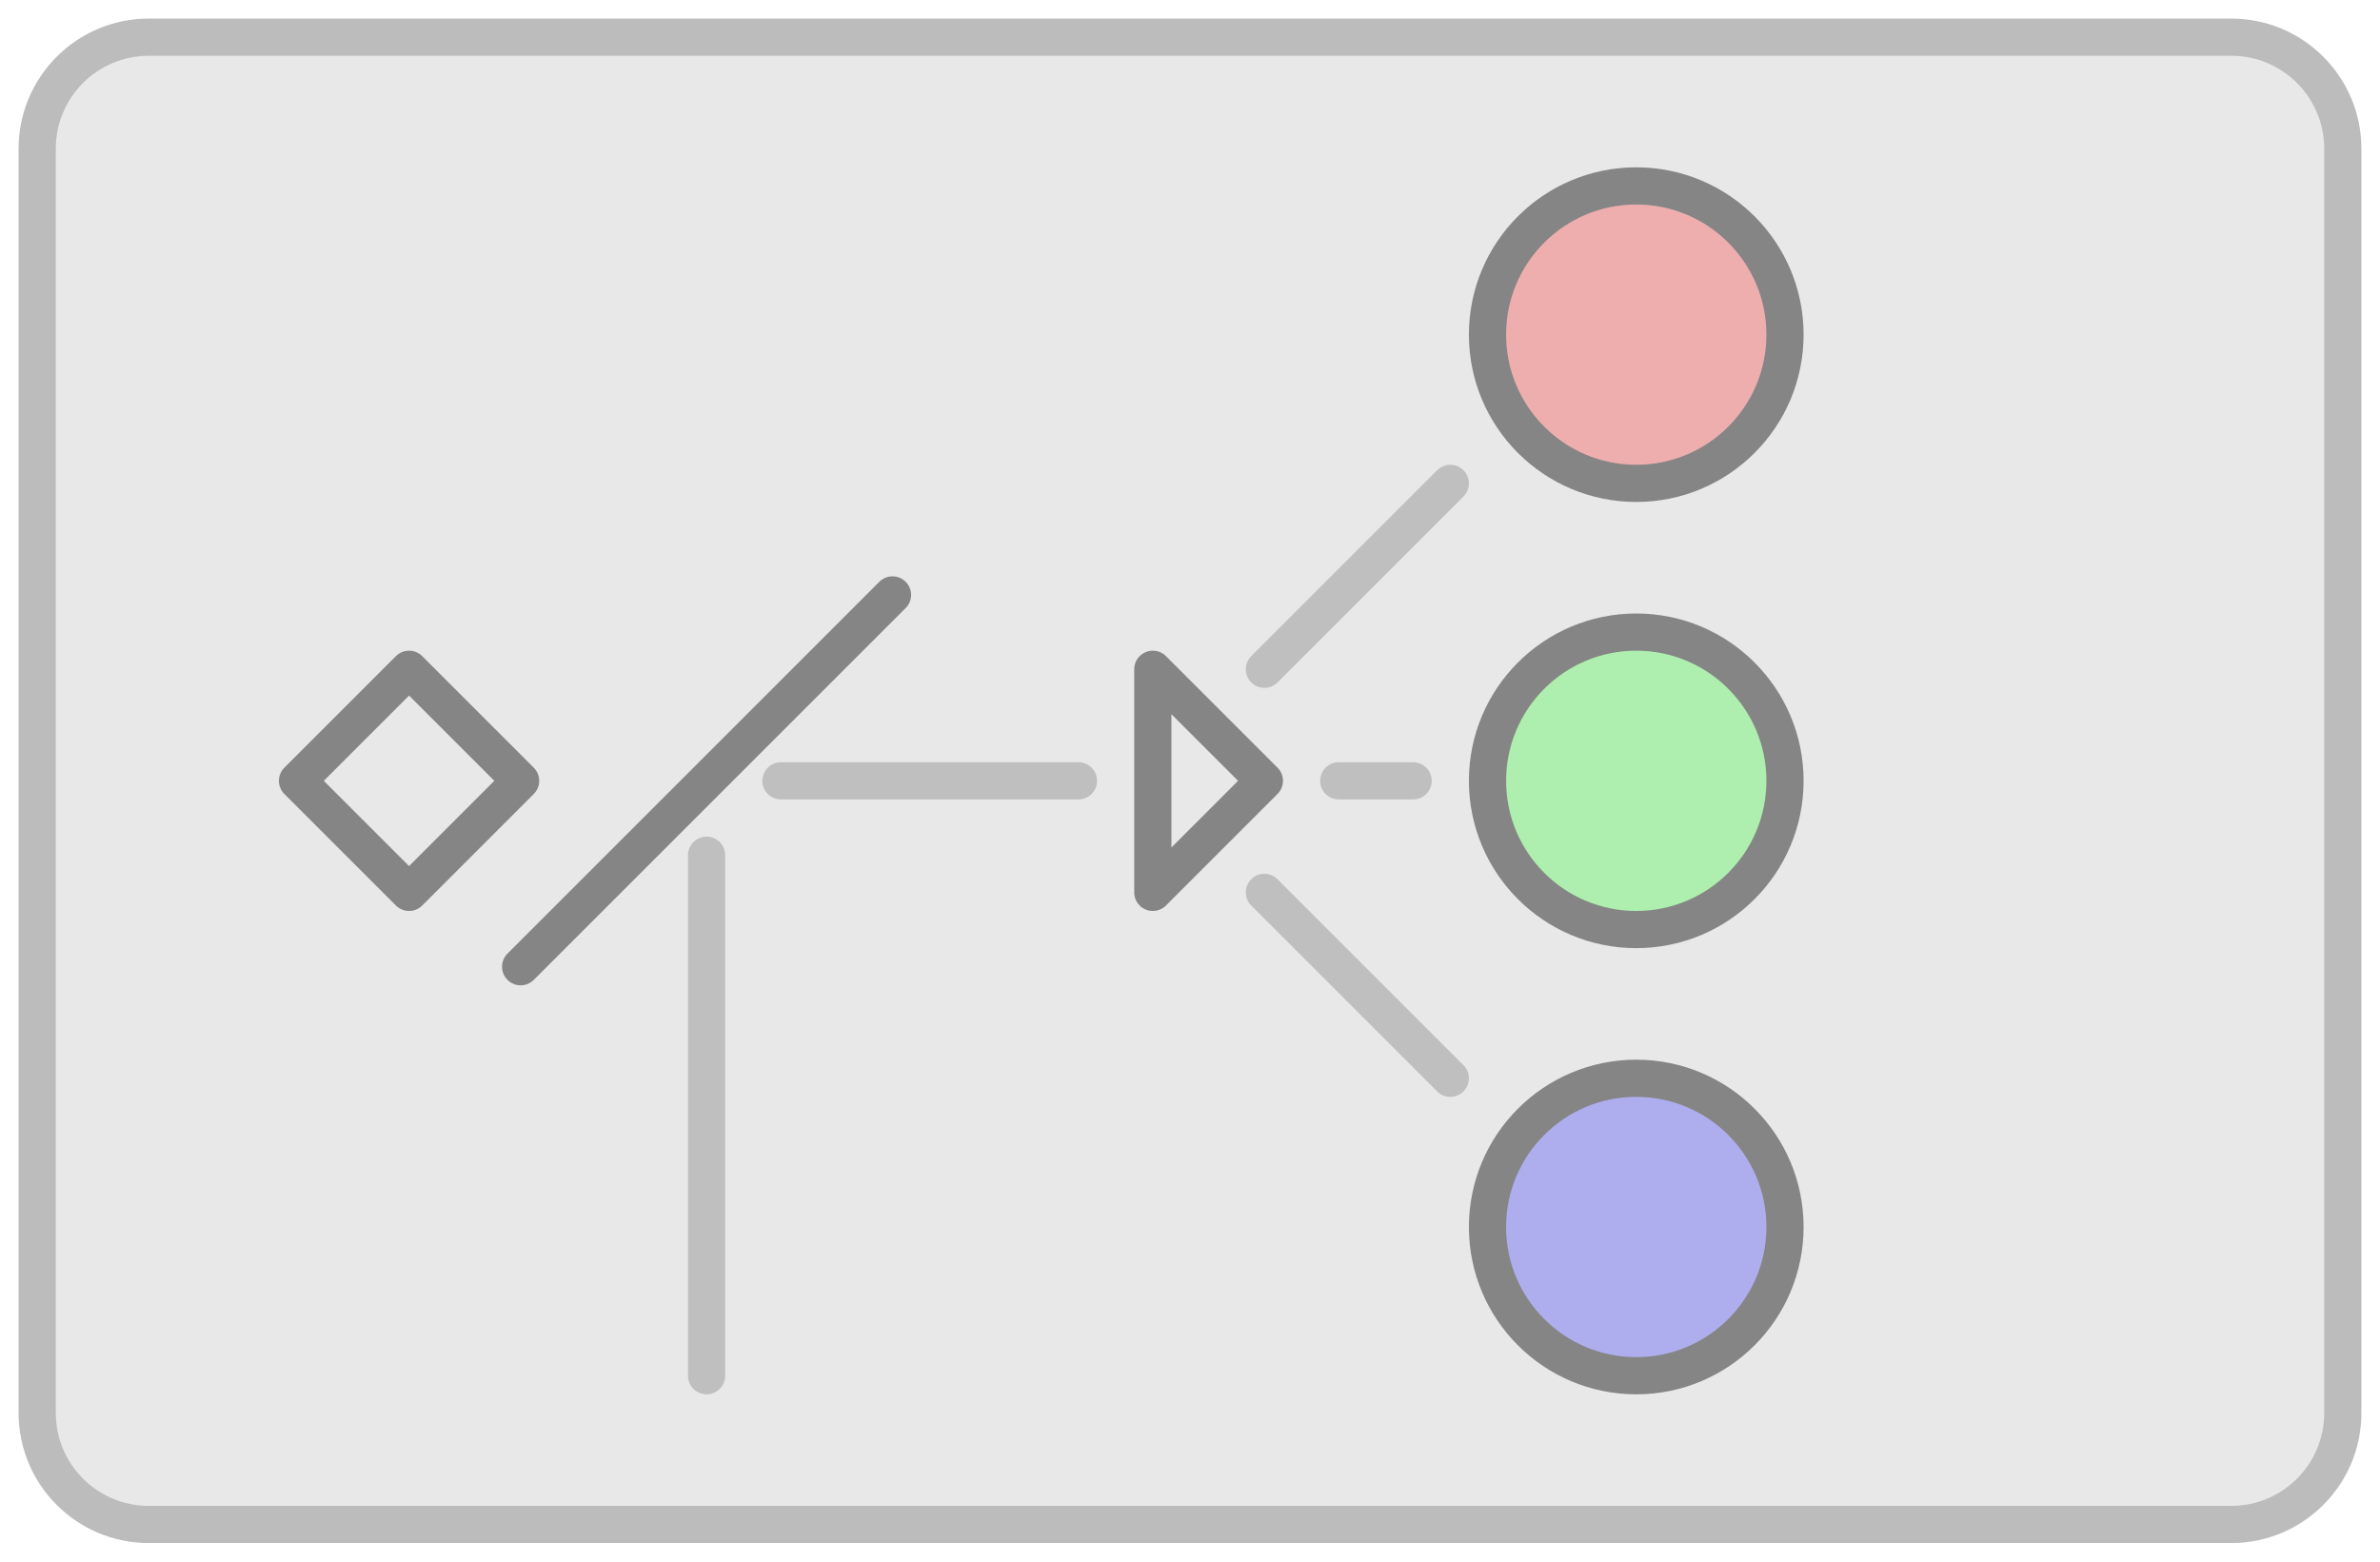
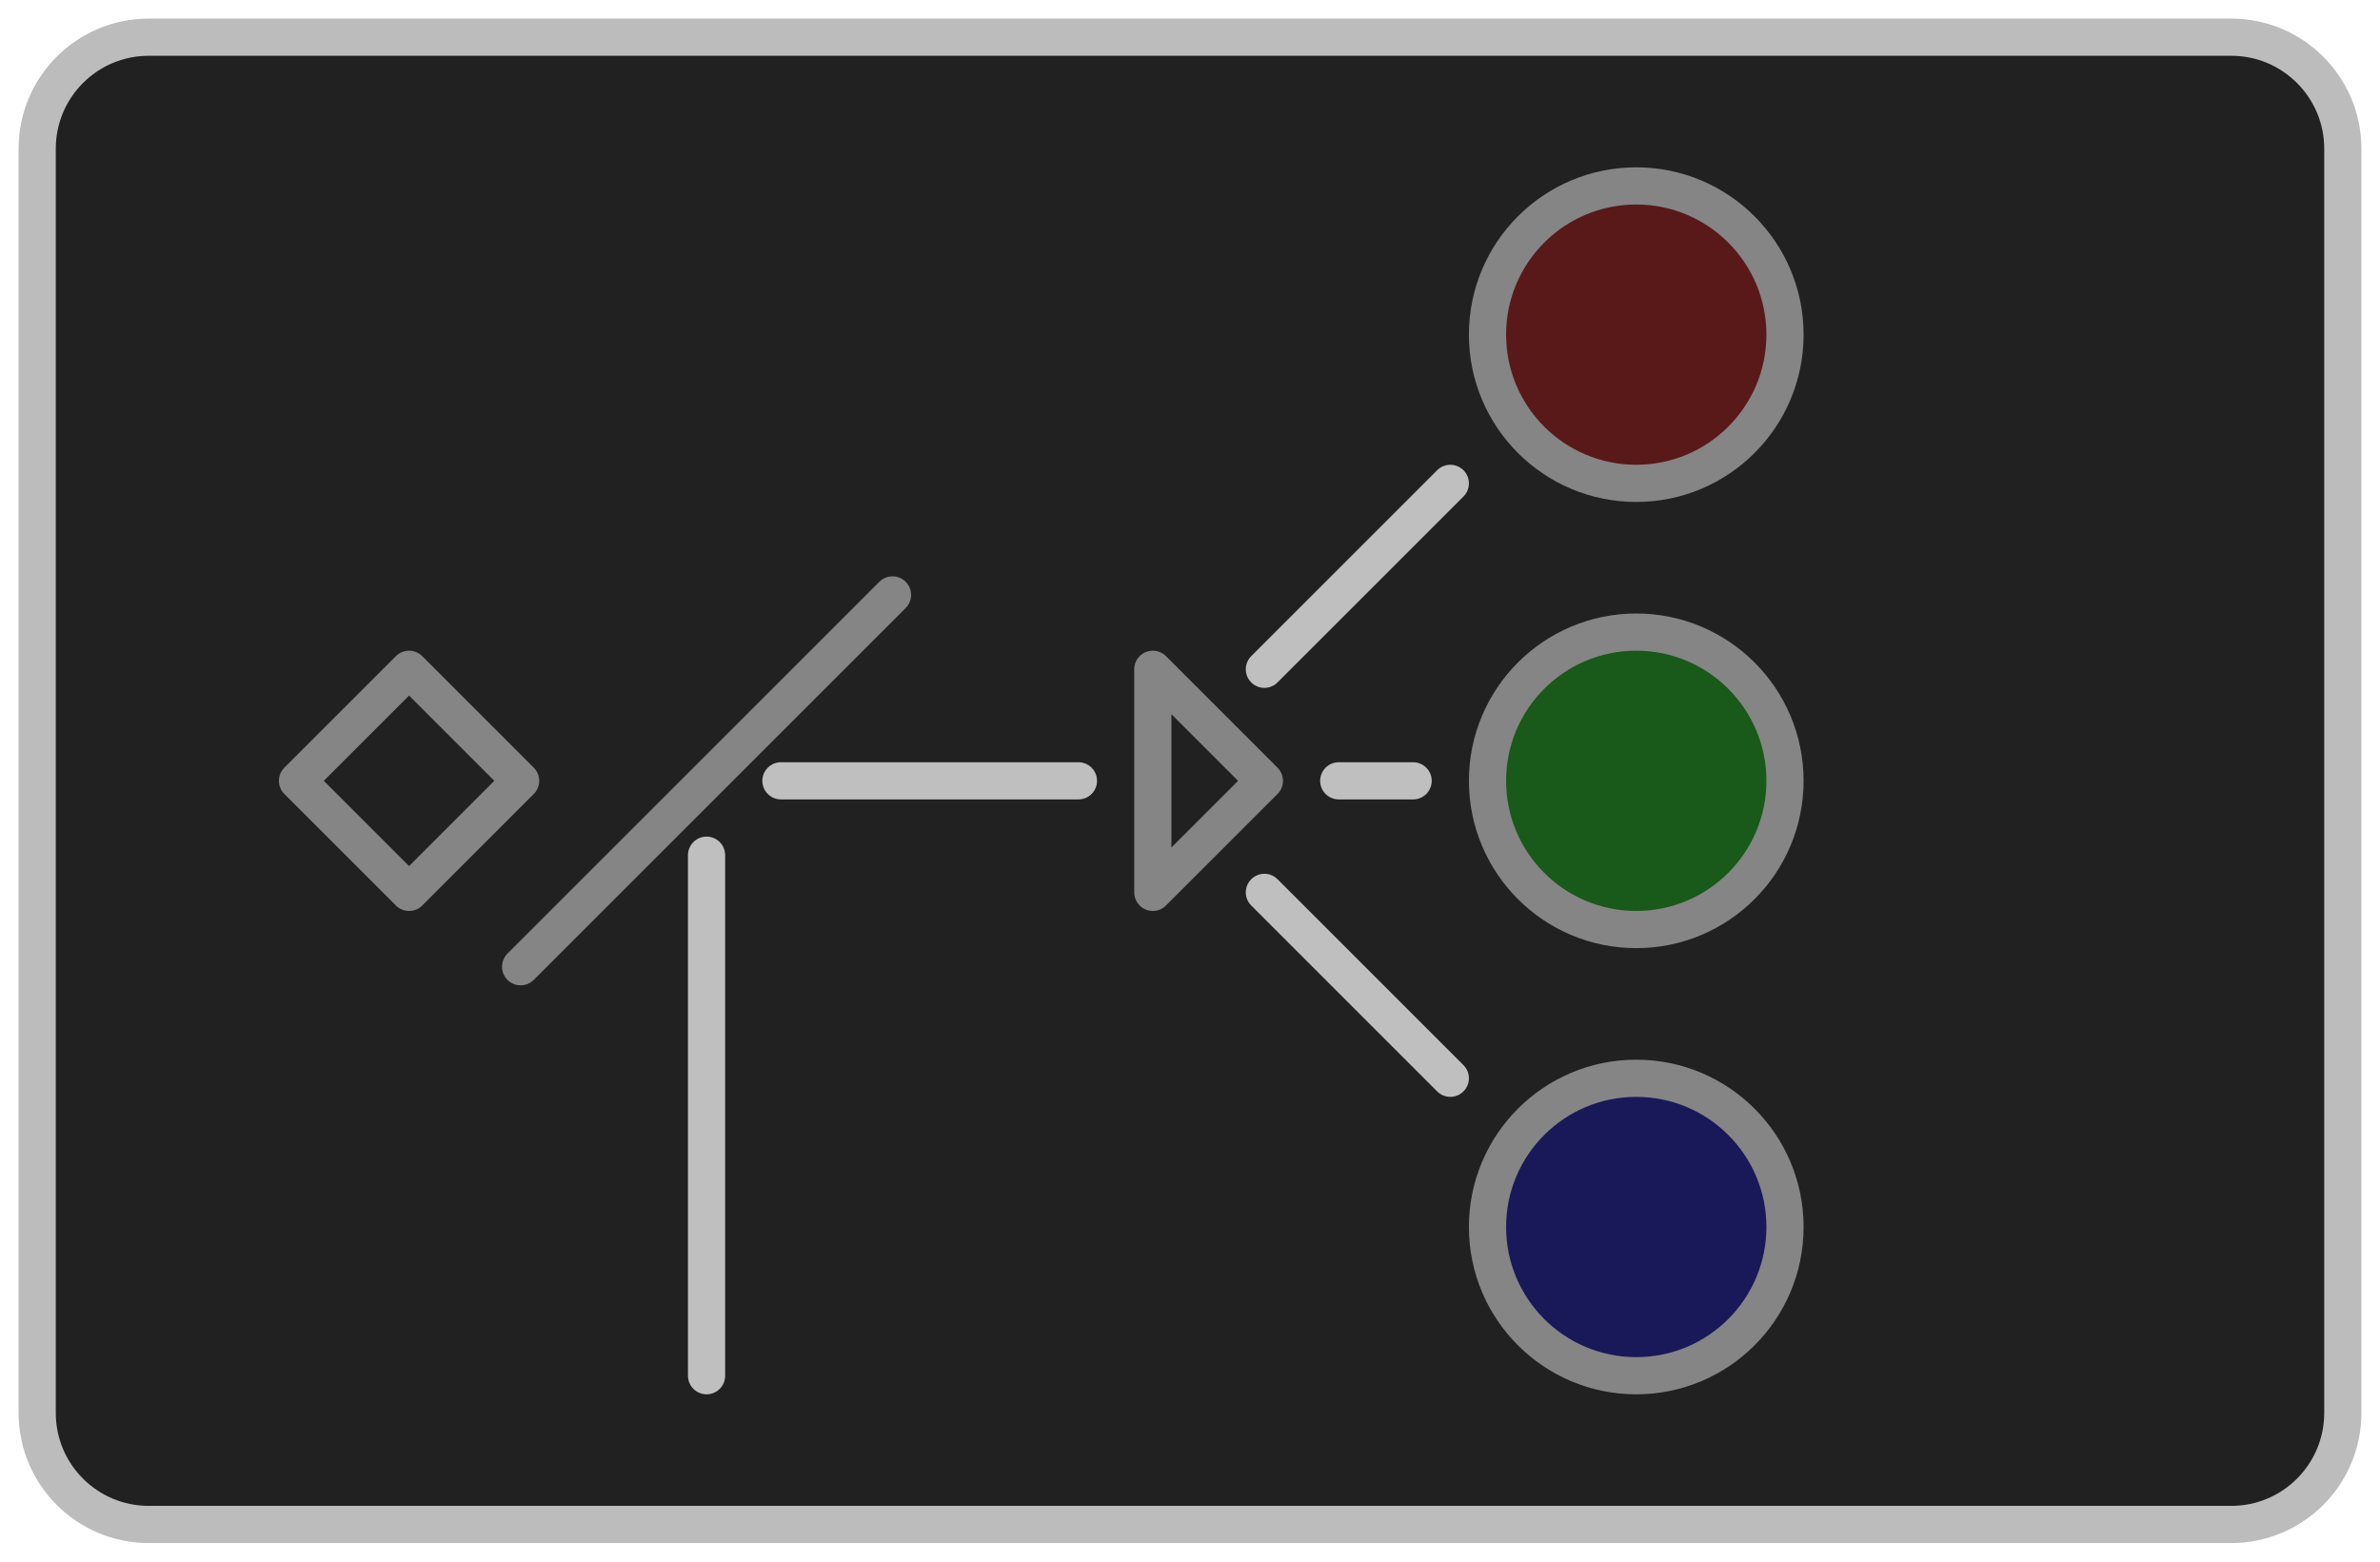
<svg xmlns="http://www.w3.org/2000/svg" width="640" height="420" id="svg2" version="1.1">
  <defs id="defs4" />
  <g id="layer1" transform="translate(0,-632.3622)">
-     <rect style="fill:#8e8e8e;fill-opacity:0.206;fill-rule:nonzero;stroke:#bcbcbc;stroke-width:10;stroke-linecap:round;stroke-linejoin:round;stroke-miterlimit:4;stroke-opacity:1;stroke-dasharray:none;stroke-dashoffset:0" id="rect2987" width="620" height="400" x="10" y="10" ry="30" transform="translate(0,632.3622)" />
+     <rect style="fill:#151515;fill-opacity:0.949;fill-rule:nonzero;stroke:#bcbcbc;stroke-width:10;stroke-linecap:round;stroke-linejoin:round;stroke-miterlimit:4;stroke-opacity:1;stroke-dasharray:none;stroke-dashoffset:0" id="rect2987" width="620" height="400" x="10" y="10" ry="30" transform="translate(0,632.3622)" />
    <text xml:space="preserve" style="font-size:18px;font-style:normal;font-weight:normal;line-height:125%;letter-spacing:0px;word-spacing:0px;fill:#000000;fill-opacity:1;stroke:none;font-family:Sans" x="-231.325" y="-5.274" id="text3873" transform="translate(0,632.3622)">
      <tspan id="tspan3875" x="-231.325" y="-5.274">858585ff - sym</tspan>
      <tspan x="-231.325" y="17.226" id="tspan3877">bfbfbfff - ray</tspan>
    </text>
-     <path style="fill:#00ff00;fill-opacity:0.251;fill-rule:nonzero;stroke:#858585;stroke-width:10;stroke-linecap:round;stroke-linejoin:round;stroke-miterlimit:4;stroke-opacity:1;stroke-dasharray:none;stroke-dashoffset:0" id="path3002" d="m 480,210 a 40,40 0 1 1 -80,0 40,40 0 1 1 80,0 z" transform="translate(0,632.3622)" />
-     <path style="fill:#ff0000;fill-opacity:0.251;fill-rule:nonzero;stroke:#858585;stroke-width:10;stroke-linecap:round;stroke-linejoin:round;stroke-miterlimit:4;stroke-opacity:1;stroke-dasharray:none;stroke-dashoffset:0" id="path3004" d="m 480,110 a 40,40 0 1 1 -80,0 40,40 0 1 1 80,0 z" transform="translate(0,612.3622)" />
-     <path style="fill:#0000ff;fill-opacity:0.251;fill-rule:nonzero;stroke:#858585;stroke-width:10;stroke-linecap:round;stroke-linejoin:round;stroke-miterlimit:4;stroke-opacity:1;stroke-dasharray:none;stroke-dashoffset:0" id="path3006" d="m 480,310 a 40,40 0 1 1 -80,0 40,40 0 1 1 80,0 z" transform="translate(0,652.3622)" />
+     <path style="fill:#00ff00;fill-opacity:0.251;fill-rule:nonzero;stroke:#858585;stroke-width:10;stroke-linecap:round;stroke-linejoin:round;stroke-miterlimit:4;stroke-opacity:1;stroke-dasharray:none;stroke-dashoffset:0" id="path3002" d="m 480,210 c 0,22.091 -17.909,40 -40,40 -22.091,0 -40,-17.909 -40,-40 0,-22.091 17.909,-40 40,-40 22.091,0 40,17.909 40,40 z" transform="translate(0,632.3622)" />
+     <path style="fill:#ff0000;fill-opacity:0.251;fill-rule:nonzero;stroke:#858585;stroke-width:10;stroke-linecap:round;stroke-linejoin:round;stroke-miterlimit:4;stroke-opacity:1;stroke-dasharray:none;stroke-dashoffset:0" id="path3004" d="m 480,110 c 0,22.091 -17.909,40 -40,40 -22.091,0 -40,-17.909 -40,-40 0,-22.091 17.909,-40 40,-40 22.091,0 40,17.909 40,40 z" transform="translate(0,612.3622)" />
+     <path style="fill:#0000ff;fill-opacity:0.251;fill-rule:nonzero;stroke:#858585;stroke-width:10;stroke-linecap:round;stroke-linejoin:round;stroke-miterlimit:4;stroke-opacity:1;stroke-dasharray:none;stroke-dashoffset:0" id="path3006" d="m 480,310 c 0,22.091 -17.909,40 -40,40 -22.091,0 -40,-17.909 -40,-40 0,-22.091 17.909,-40 40,-40 22.091,0 40,17.909 40,40 z" transform="translate(0,652.3622)" />
    <path style="fill:none;stroke:#bfbfbf;stroke-width:10;stroke-linecap:round;stroke-linejoin:round;stroke-miterlimit:4;stroke-opacity:1;stroke-dasharray:none" d="m 390,130 -50,50" id="path3776" transform="translate(0,632.3622)" />
    <path style="fill:none;stroke:#bfbfbf;stroke-width:10;stroke-linecap:round;stroke-linejoin:round;stroke-miterlimit:4;stroke-opacity:1;stroke-dasharray:none" d="M 390,290 340,240" id="path3778" transform="translate(0,632.3622)" />
    <path style="fill:none;stroke:#858585;stroke-width:10;stroke-linecap:round;stroke-linejoin:round;stroke-miterlimit:4;stroke-opacity:1;stroke-dasharray:none" d="m 340,210 -30,30 0,-60 z" id="path3780" transform="translate(0,632.3622)" />
    <path style="fill:none;stroke:#bfbfbf;stroke-width:10;stroke-linecap:round;stroke-linejoin:round;stroke-miterlimit:4;stroke-opacity:1;stroke-dasharray:none" d="m 360,210 20,0" id="path3782" transform="translate(0,632.3622)" />
    <path style="fill:none;stroke:#858585;stroke-width:10;stroke-linecap:round;stroke-linejoin:round;stroke-opacity:1;stroke-miterlimit:4;stroke-dasharray:none" d="M 240,160 140,260" id="path3803" transform="translate(0,632.3622)" />
    <path style="fill:none;stroke:#858585;stroke-width:10;stroke-linecap:round;stroke-linejoin:round;stroke-opacity:1;stroke-miterlimit:4;stroke-dasharray:none" d="m 140,210 -30,-30 -30,30 30,30 z" id="path3805" transform="translate(0,632.3622)" />
    <path style="fill:none;stroke:#bfbfbf;stroke-width:10;stroke-linecap:round;stroke-linejoin:miter;stroke-opacity:1;stroke-miterlimit:4;stroke-dasharray:none" d="m 210,210 80,0" id="path3807" transform="translate(0,632.3622)" />
    <path style="fill:none;stroke:#bfbfbf;stroke-width:10;stroke-linecap:round;stroke-linejoin:miter;stroke-opacity:1;stroke-miterlimit:4;stroke-dasharray:none" d="m 190,230 0,140" id="path3809" transform="translate(0,632.3622)" />
  </g>
</svg>
